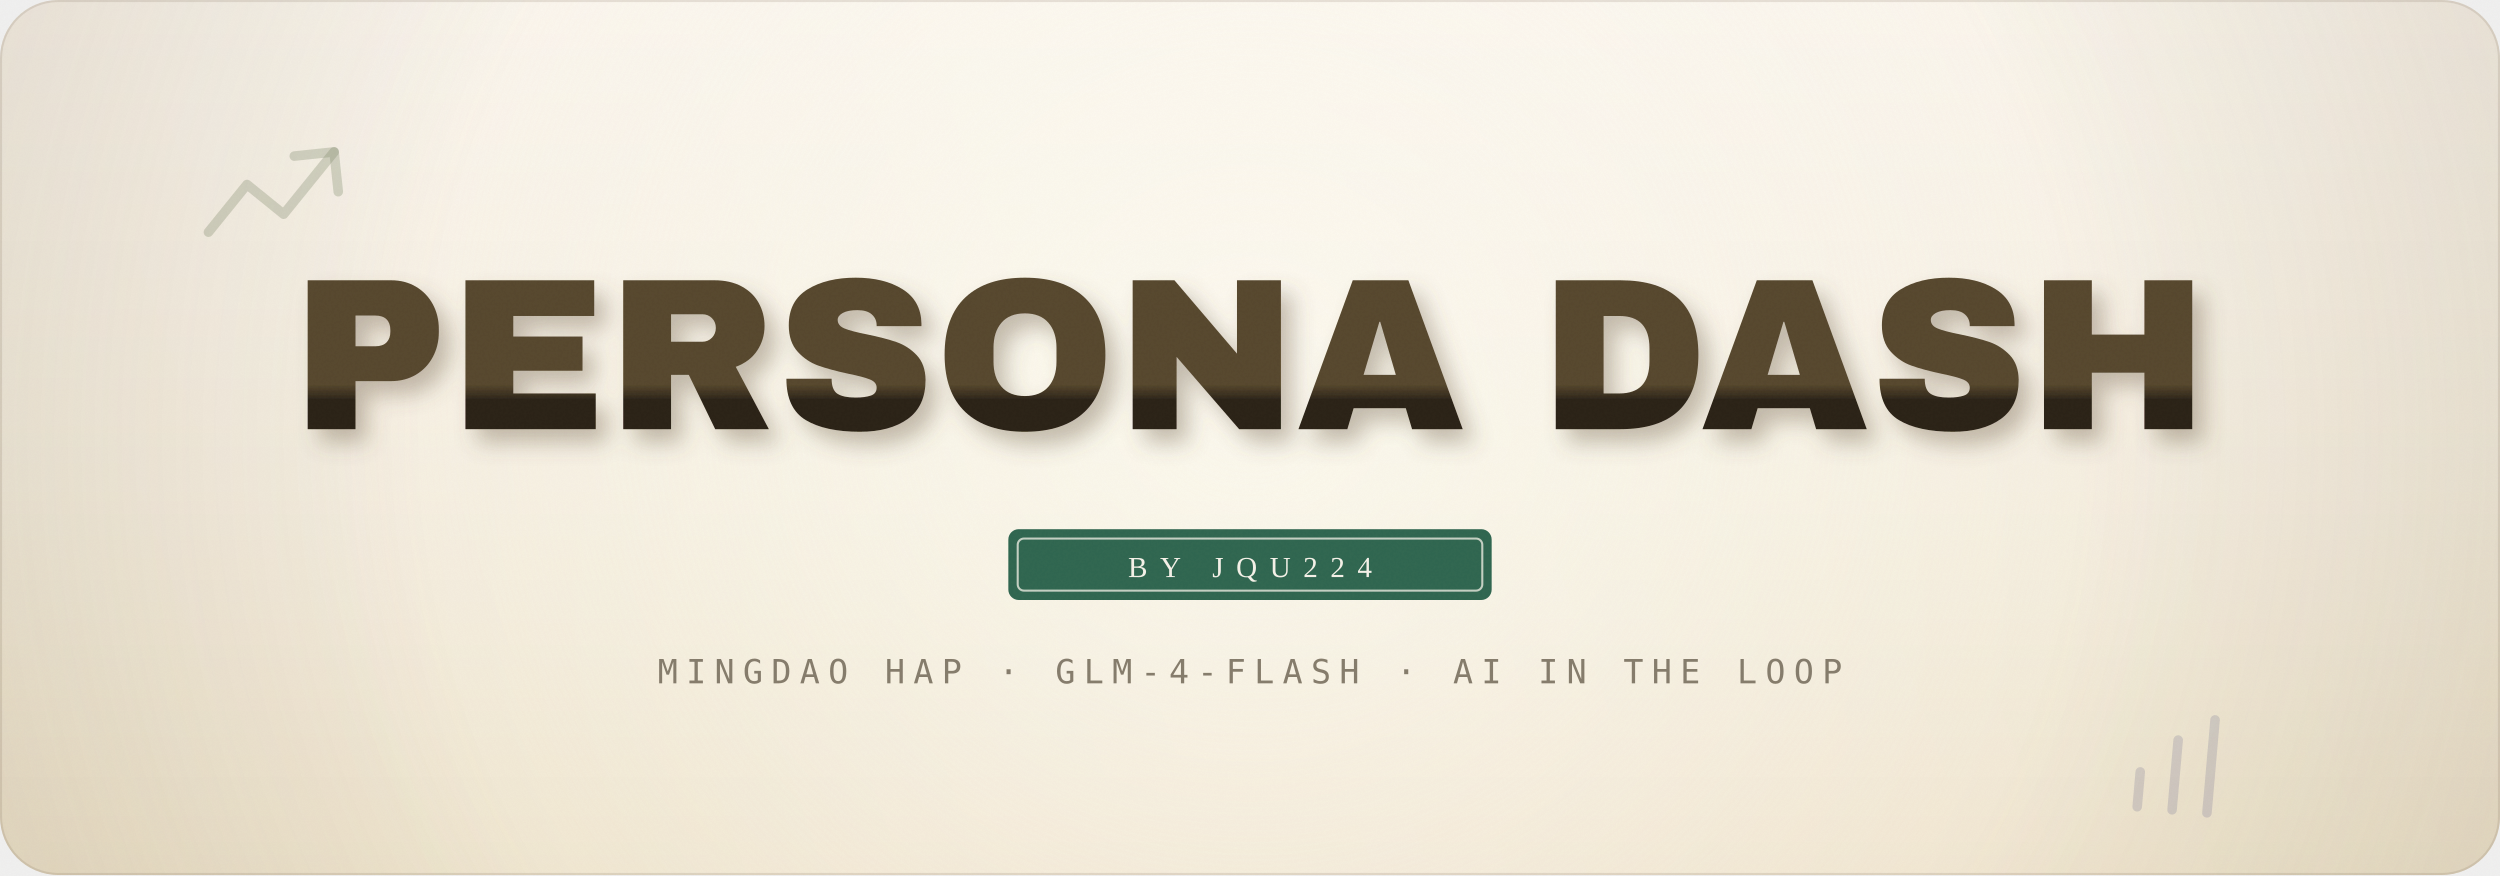
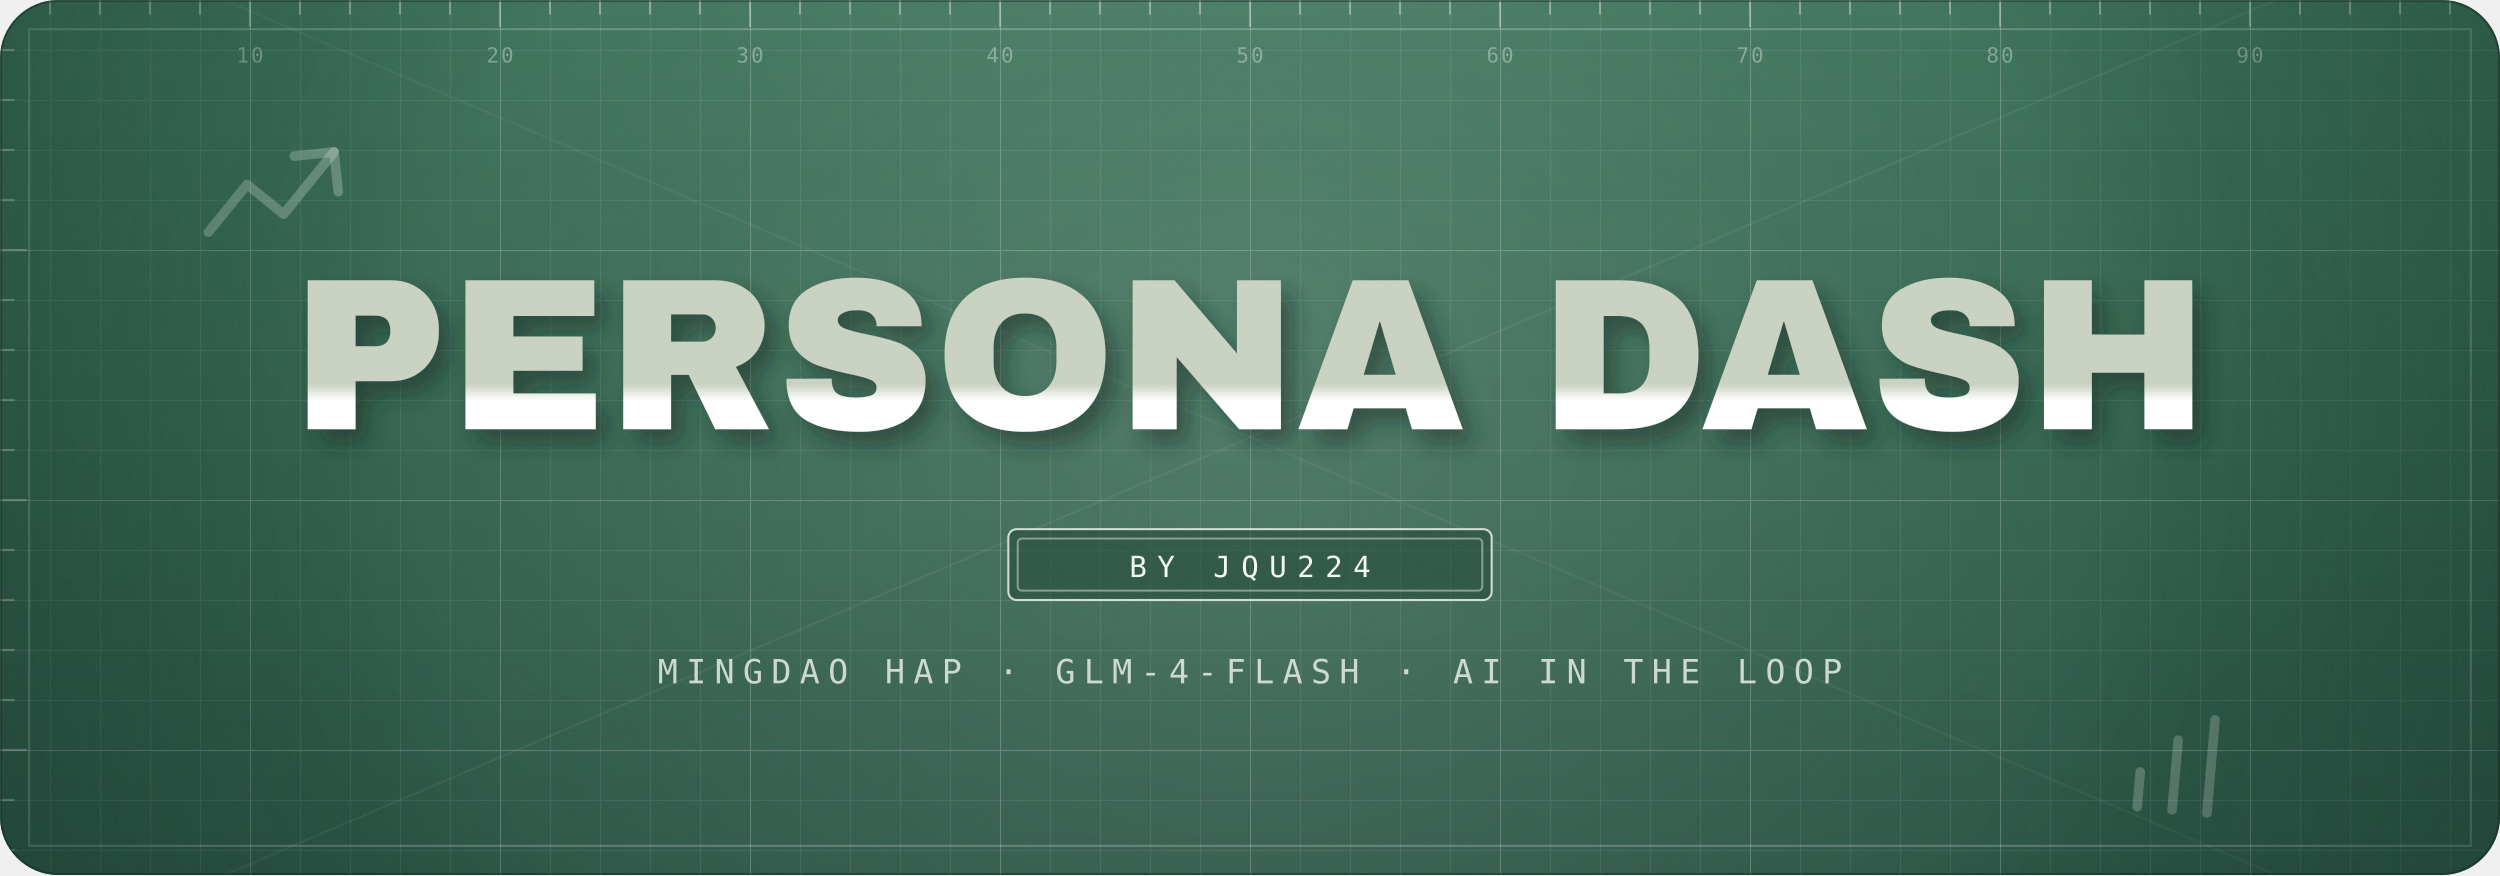
<svg xmlns="http://www.w3.org/2000/svg" width="1200" height="420" viewBox="0 0 1200 420" fill="none" role="img" aria-label="persona-dash — personal growth dashboard on a Mingdao HAP backend">
  <defs>
-     <linearGradient id="stone" x1="0" y1="0" x2="0" y2="420" gradientUnits="userSpaceOnUse">
-       <stop offset="0" stop-color="#FAF5EC" />
-       <stop offset="0.55" stop-color="#F5EEDF" />
-       <stop offset="1" stop-color="#EFE4CD" />
+     <linearGradient id="mat" x1="0" y1="0" x2="0" y2="420" gradientUnits="userSpaceOnUse">
+       <stop offset="0" stop-color="#3A7059" />
+       <stop offset="0.55" stop-color="#31604C" />
+       <stop offset="1" stop-color="#295243" />
    </linearGradient>
-     <linearGradient id="sheen45" x1="0" y1="420" x2="1200" y2="0" gradientUnits="userSpaceOnUse">
-       <stop offset="0" stop-color="#FFFFFF" stop-opacity="0" />
-       <stop offset="0.5" stop-color="#FFFFFF" stop-opacity="0.07" />
-       <stop offset="1" stop-color="#FFFFFF" stop-opacity="0" />
+     <linearGradient id="cream" x1="0" y1="132" x2="0" y2="208" gradientUnits="userSpaceOnUse">
+       <stop offset="0" stop-color="#FFFFFF" />
+       <stop offset="1" stop-color="#C9D2C2" />
    </linearGradient>
-     <radialGradient id="lamp" cx="600" cy="185" r="470" gradientUnits="userSpaceOnUse">
-       <stop offset="0" stop-color="#FFFDF4" stop-opacity="0.65" />
-       <stop offset="0.6" stop-color="#FFFDF4" stop-opacity="0.25" />
-       <stop offset="1" stop-color="#FFFDF4" stop-opacity="0" />
+     <radialGradient id="lamp" cx="600" cy="185" r="480" gradientUnits="userSpaceOnUse">
+       <stop offset="0" stop-color="#F2FFF6" stop-opacity="0.16" />
+       <stop offset="0.6" stop-color="#F2FFF6" stop-opacity="0.06" />
+       <stop offset="1" stop-color="#F2FFF6" stop-opacity="0" />
    </radialGradient>
    <radialGradient id="vig" cx="600" cy="210" r="660" gradientUnits="userSpaceOnUse">
-       <stop offset="0.6" stop-color="#7A6A50" stop-opacity="0" />
-       <stop offset="1" stop-color="#7A6A50" stop-opacity="0.16" />
+       <stop offset="0.6" stop-color="#0F2E23" stop-opacity="0" />
+       <stop offset="1" stop-color="#0F2E23" stop-opacity="0.4" />
    </radialGradient>
-     <linearGradient id="ink" x1="0" y1="132" x2="0" y2="208" gradientUnits="userSpaceOnUse">
-       <stop offset="0" stop-color="#292217" />
-       <stop offset="1" stop-color="#57472E" />
-     </linearGradient>
+     <pattern id="gridMinor" width="24" height="24" patternUnits="userSpaceOnUse">
+       <path d="M24 0H0V24" fill="none" stroke="#FFFFFF" stroke-opacity="0.08" />
+     </pattern>
+     <pattern id="gridMajor" width="120" height="120" patternUnits="userSpaceOnUse">
+       <path d="M120 0H0V120" fill="none" stroke="#FFFFFF" stroke-opacity="0.15" />
+     </pattern>
+     <clipPath id="matClip">
+       <rect width="1200" height="420" rx="28" />
+     </clipPath>
    <filter id="grainF" x="0" y="0" width="100%" height="100%">
      <feTurbulence type="fractalNoise" baseFrequency="0.8" numOctaves="2" stitchTiles="stitch" />
-       <feColorMatrix type="matrix" values="0 0 0 0 0.35  0 0 0 0 0.30  0 0 0 0 0.20  0 0 0 0.045 0" />
+       <feColorMatrix type="matrix" values="0 0 0 0 1  0 0 0 0 1  0 0 0 0 1  0 0 0 0.035 0" />
    </filter>
    <filter id="drop" x="-20%" y="-20%" width="140%" height="160%">
-       <feDropShadow dx="5.5" dy="6.5" stdDeviation="5" flood-color="#6B5B45" flood-opacity="0.38" />
+       <feDropShadow dx="5.5" dy="6.5" stdDeviation="5" flood-color="#12291F" flood-opacity="0.5" />
    </filter>
  </defs>
-   <rect width="1200" height="420" rx="28" fill="url(#stone)" />
-   <rect width="1200" height="420" rx="28" fill="url(#lamp)" />
-   <rect width="1200" height="420" rx="28" fill="url(#sheen45)" />
-   <g transform="translate(88,58) rotate(-6) scale(3.2)" stroke="#7F8A70" stroke-opacity="0.32" stroke-width="1.44" fill="none" stroke-linecap="round" stroke-linejoin="round">
+   <g clip-path="url(#matClip)">
+     <rect width="1200" height="420" fill="url(#mat)" />
+     <rect width="1200" height="420" fill="url(#gridMinor)" />
+     <rect width="1200" height="420" fill="url(#gridMajor)" />
+     <path d="M-80 500 L1280 -80" stroke="#FFFFFF" stroke-opacity="0.06" />
+     <path d="M-80 -80 L1280 500" stroke="#FFFFFF" stroke-opacity="0.05" />
+     <rect x="14" y="14" width="1172" height="392" fill="none" stroke="#FFFFFF" stroke-opacity="0.22" />
+     <path d="M24 0V7M48 0V7M72 0V7M96 0V7M120 0V13M144 0V7M168 0V7M192 0V7M216 0V7M240 0V13M264 0V7M288 0V7M312 0V7M336 0V7M360 0V13M384 0V7M408 0V7M432 0V7M456 0V7M480 0V13M504 0V7M528 0V7M552 0V7M576 0V7M600 0V13M624 0V7M648 0V7M672 0V7M696 0V7M720 0V13M744 0V7M768 0V7M792 0V7M816 0V7M840 0V13M864 0V7M888 0V7M912 0V7M936 0V7M960 0V13M984 0V7M1008 0V7M1032 0V7M1056 0V7M1080 0V13M1104 0V7M1128 0V7M1152 0V7M1176 0V7M0 24H7M0 48H7M0 72H7M0 96H7M0 120H13M0 144H7M0 168H7M0 192H7M0 216H7M0 240H13M0 264H7M0 288H7M0 312H7M0 336H7M0 360H13M0 384H7M0 408H7" stroke="#FFFFFF" stroke-opacity="0.35" fill="none" />
+     <text x="120" y="30" text-anchor="middle" font-size="10" letter-spacing="1" fill="#EAF1EA" fill-opacity="0.4" font-family="ui-monospace,'SF Mono',Menlo,Consolas,monospace">10</text>
+     <text x="240" y="30" text-anchor="middle" font-size="10" letter-spacing="1" fill="#EAF1EA" fill-opacity="0.4" font-family="ui-monospace,'SF Mono',Menlo,Consolas,monospace">20</text>
+     <text x="360" y="30" text-anchor="middle" font-size="10" letter-spacing="1" fill="#EAF1EA" fill-opacity="0.4" font-family="ui-monospace,'SF Mono',Menlo,Consolas,monospace">30</text>
+     <text x="480" y="30" text-anchor="middle" font-size="10" letter-spacing="1" fill="#EAF1EA" fill-opacity="0.4" font-family="ui-monospace,'SF Mono',Menlo,Consolas,monospace">40</text>
+     <text x="600" y="30" text-anchor="middle" font-size="10" letter-spacing="1" fill="#EAF1EA" fill-opacity="0.4" font-family="ui-monospace,'SF Mono',Menlo,Consolas,monospace">50</text>
+     <text x="720" y="30" text-anchor="middle" font-size="10" letter-spacing="1" fill="#EAF1EA" fill-opacity="0.4" font-family="ui-monospace,'SF Mono',Menlo,Consolas,monospace">60</text>
+     <text x="840" y="30" text-anchor="middle" font-size="10" letter-spacing="1" fill="#EAF1EA" fill-opacity="0.4" font-family="ui-monospace,'SF Mono',Menlo,Consolas,monospace">70</text>
+     <text x="960" y="30" text-anchor="middle" font-size="10" letter-spacing="1" fill="#EAF1EA" fill-opacity="0.4" font-family="ui-monospace,'SF Mono',Menlo,Consolas,monospace">80</text>
+     <text x="1080" y="30" text-anchor="middle" font-size="10" letter-spacing="1" fill="#EAF1EA" fill-opacity="0.4" font-family="ui-monospace,'SF Mono',Menlo,Consolas,monospace">90</text>
+     <rect width="1200" height="420" fill="url(#lamp)" />
+   </g>
+   <g transform="translate(88,58) rotate(-6) scale(3.2)" stroke="#EAF1EA" stroke-opacity="0.3" stroke-width="1.44" fill="none" stroke-linecap="round" stroke-linejoin="round">
    <polyline points="22 7 13.5 15.5 8.5 10.5 2 17" />
    <polyline points="16 7 22 7 22 13" />
  </g>
-   <g transform="translate(1014,330) rotate(5) scale(2.8)" stroke="#8A87A0" stroke-opacity="0.3" stroke-width="1.64" fill="none" stroke-linecap="round" stroke-linejoin="round">
+   <g transform="translate(1014,330) rotate(5) scale(2.8)" stroke="#EAF1EA" stroke-opacity="0.26" stroke-width="1.64" fill="none" stroke-linecap="round" stroke-linejoin="round">
    <line x1="6" y1="20" x2="6" y2="14" />
    <line x1="12" y1="20" x2="12" y2="8" />
    <line x1="18" y1="20" x2="18" y2="4" />
  </g>
  <rect width="1200" height="420" rx="28" fill="url(#vig)" />
-   <g fill="url(#ink)" filter="url(#drop)">
+   <g fill="url(#cream)" filter="url(#drop)">
    <g id="wordmark" transform="translate(140.0,206) scale(0.10388,-0.10388)">
      <path transform="translate(0.0,0)" d="M460 688Q524 688 574 658.5Q624 629 652 577.5Q680 526 680 462L680 449Q680 385 652 333Q624 281 574 251.5Q524 222 460 222L295 222L295 0L74 0L74 688L460 688ZM295 383L386 383Q421 383 438.5 401Q456 419 456 450L456 458Q456 490 438.5 507.5Q421 525 386 525L295 525Z" />
      <path transform="translate(729.0,0)" d="M74 688L669 688L669 523L295 523L295 428L615 428L615 270L295 270L295 165L676 165L676 0L74 0Z" />
      <path transform="translate(1458.0,0)" d="M727 477Q727 414 693 363Q659 312 594 288L747 0L499 0L377 251L295 251L295 0L74 0L74 688L495 688Q569 688 621.5 659.5Q674 631 700.5 582.5Q727 534 727 477ZM502 468Q502 495 484 513Q466 531 440 531L295 531L295 404L440 404Q466 404 484 422.5Q502 441 502 468Z" />
      <path transform="translate(2243.0,0)" d="M363 700Q495 700 580 646.5Q665 593 667 488L667 476L460 476L460 480Q460 510 438 530Q416 550 371 550Q327 550 303.5 537Q280 524 280 505Q280 478 312 465Q344 452 415 438Q498 421 551.5 402.5Q605 384 645 342Q685 300 686 228Q686 106 603.5 47Q521 -12 383 -12Q222 -12 132.5 42Q43 96 43 233L252 233Q252 181 279 163.5Q306 146 363 146Q405 146 432.5 155Q460 164 460 192Q460 217 429.5 229.5Q399 242 330 256Q246 274 191 293.5Q136 313 95 358Q54 403 54 480Q54 593 141.5 646.5Q229 700 363 700Z" />
      <path transform="translate(2972.0,0)" d="M416 700Q594 700 691 609Q788 518 788 344Q788 170 691 79Q594 -12 416 -12Q238 -12 141.5 78.5Q45 169 45 344Q45 519 141.5 609.5Q238 700 416 700ZM416 535Q345 535 308 492Q271 449 271 376L271 312Q271 239 308 196Q345 153 416 153Q487 153 524.5 196Q562 239 562 312L562 376Q562 449 524.5 492Q487 535 416 535Z" />
      <path transform="translate(3812.0,0)" d="M566 0L277 334L277 0L74 0L74 688L267 688L556 349L556 688L759 688L759 0Z" />
      <path transform="translate(4642.0,0)" d="M535 0L506 97L265 97L236 0L10 0L261 688L518 688L769 0ZM311 251L460 251L388 496L384 496Z" />
      <path transform="translate(5767.0,0)" d="M372 688Q733 688 733 344Q733 0 372 0L74 0L74 688L372 688ZM295 165L368 165Q507 165 507 314L507 374Q507 523 368 523L295 523Z" />
      <path transform="translate(6509.0,0)" d="M535 0L506 97L265 97L236 0L10 0L261 688L518 688L769 0ZM311 251L460 251L388 496L384 496Z" />
      <path transform="translate(7294.0,0)" d="M363 700Q495 700 580 646.5Q665 593 667 488L667 476L460 476L460 480Q460 510 438 530Q416 550 371 550Q327 550 303.5 537Q280 524 280 505Q280 478 312 465Q344 452 415 438Q498 421 551.5 402.5Q605 384 645 342Q685 300 686 228Q686 106 603.5 47Q521 -12 383 -12Q222 -12 132.5 42Q43 96 43 233L252 233Q252 181 279 163.5Q306 146 363 146Q405 146 432.5 155Q460 164 460 192Q460 217 429.5 229.5Q399 242 330 256Q246 274 191 293.5Q136 313 95 358Q54 403 54 480Q54 593 141.5 646.5Q229 700 363 700Z" />
      <path transform="translate(8023.0,0)" d="M538 0L538 261L295 261L295 0L74 0L74 688L295 688L295 437L538 437L538 688L759 688L759 0Z" />
    </g>
  </g>
  <g>
-     <rect x="484" y="254" width="232" height="34" rx="5" fill="#2F6650" />
-     <rect x="488.5" y="258.5" width="223" height="25" rx="3" fill="none" stroke="#F5F2E9" stroke-opacity="0.75" />
-     <text x="600" y="277" text-anchor="middle" fill="#F5F2E9" font-family="Georgia,'Times New Roman',serif" font-size="14" letter-spacing="6">BY JQU224</text>
+     <rect x="484" y="254" width="232" height="34" rx="4" fill="#1F4536" fill-opacity="0.55" stroke="#EAF1EA" stroke-opacity="0.85" />
+     <rect x="488.5" y="258.5" width="223" height="25" rx="2" fill="none" stroke="#EAF1EA" stroke-opacity="0.45" />
+     <text x="600" y="277" text-anchor="middle" fill="#F2F7EF" font-family="ui-monospace,'SF Mono',Menlo,Consolas,monospace" font-size="14" letter-spacing="5">BY JQU224</text>
  </g>
-   <text x="600" y="328" text-anchor="middle" font-family="ui-monospace,'SF Mono',Menlo,Consolas,monospace" font-size="16" letter-spacing="4" fill="#857C6C">MINGDAO HAP · GLM-4-FLASH · AI IN THE LOOP</text>
-   <rect width="1200" height="420" rx="28" filter="url(#grainF)" opacity="0.7" />
-   <rect x="0.5" y="0.5" width="1199" height="419" rx="27.5" stroke="#6B5B45" stroke-opacity="0.15" />
+   <text x="600" y="328" text-anchor="middle" font-family="ui-monospace,'SF Mono',Menlo,Consolas,monospace" font-size="16" letter-spacing="4" fill="#DCE6DD" fill-opacity="0.9">MINGDAO HAP · GLM-4-FLASH · AI IN THE LOOP</text>
+   <rect width="1200" height="420" rx="28" filter="url(#grainF)" opacity="0.6" />
+   <rect x="0.5" y="0.5" width="1199" height="419" rx="27.5" stroke="#12291F" stroke-opacity="0.45" />
</svg>
